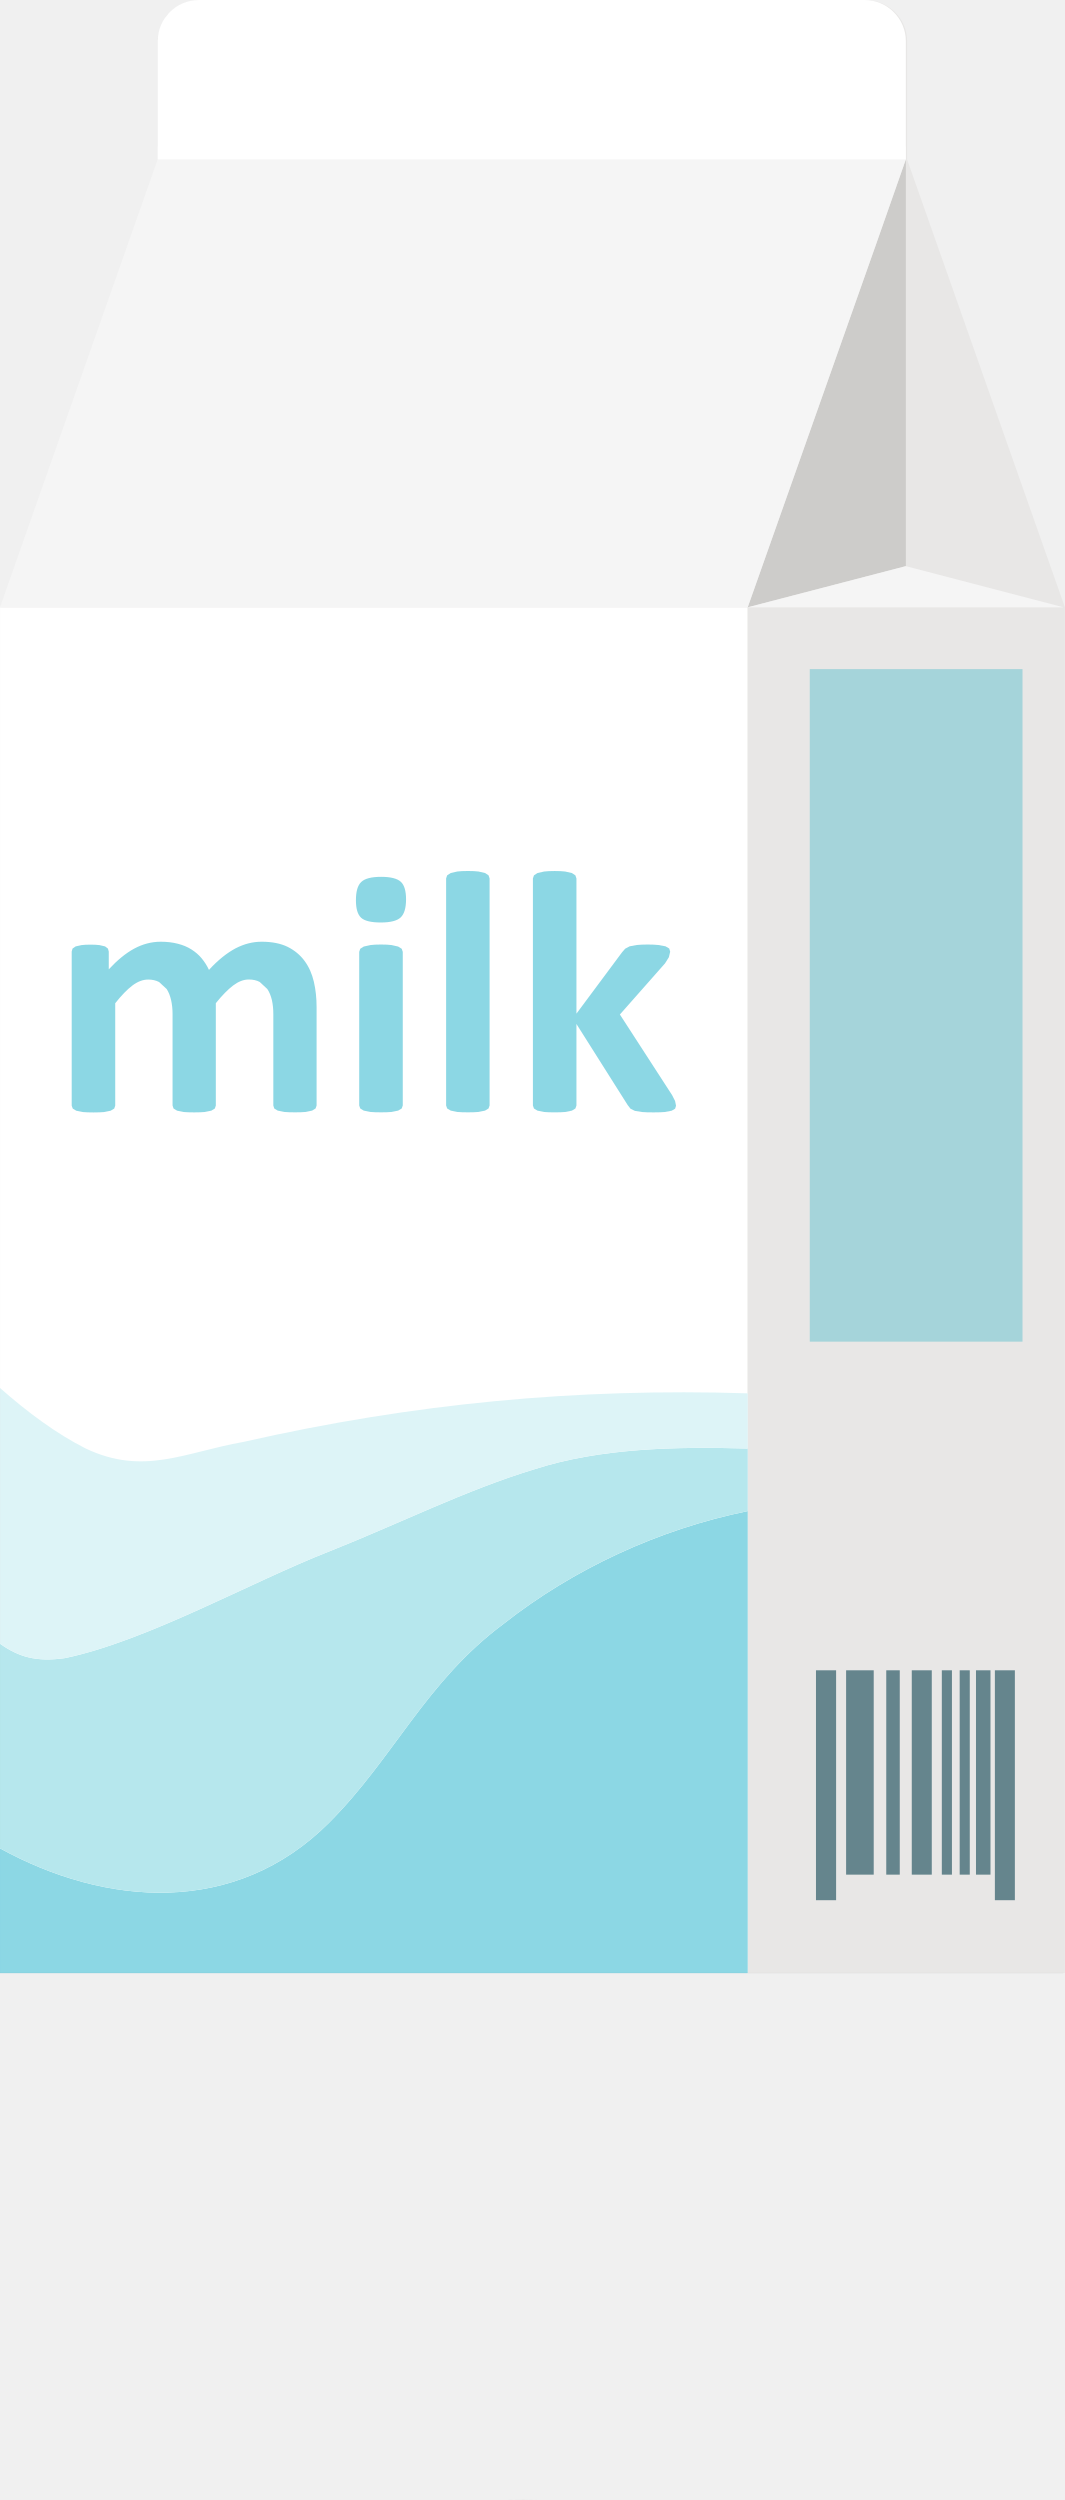
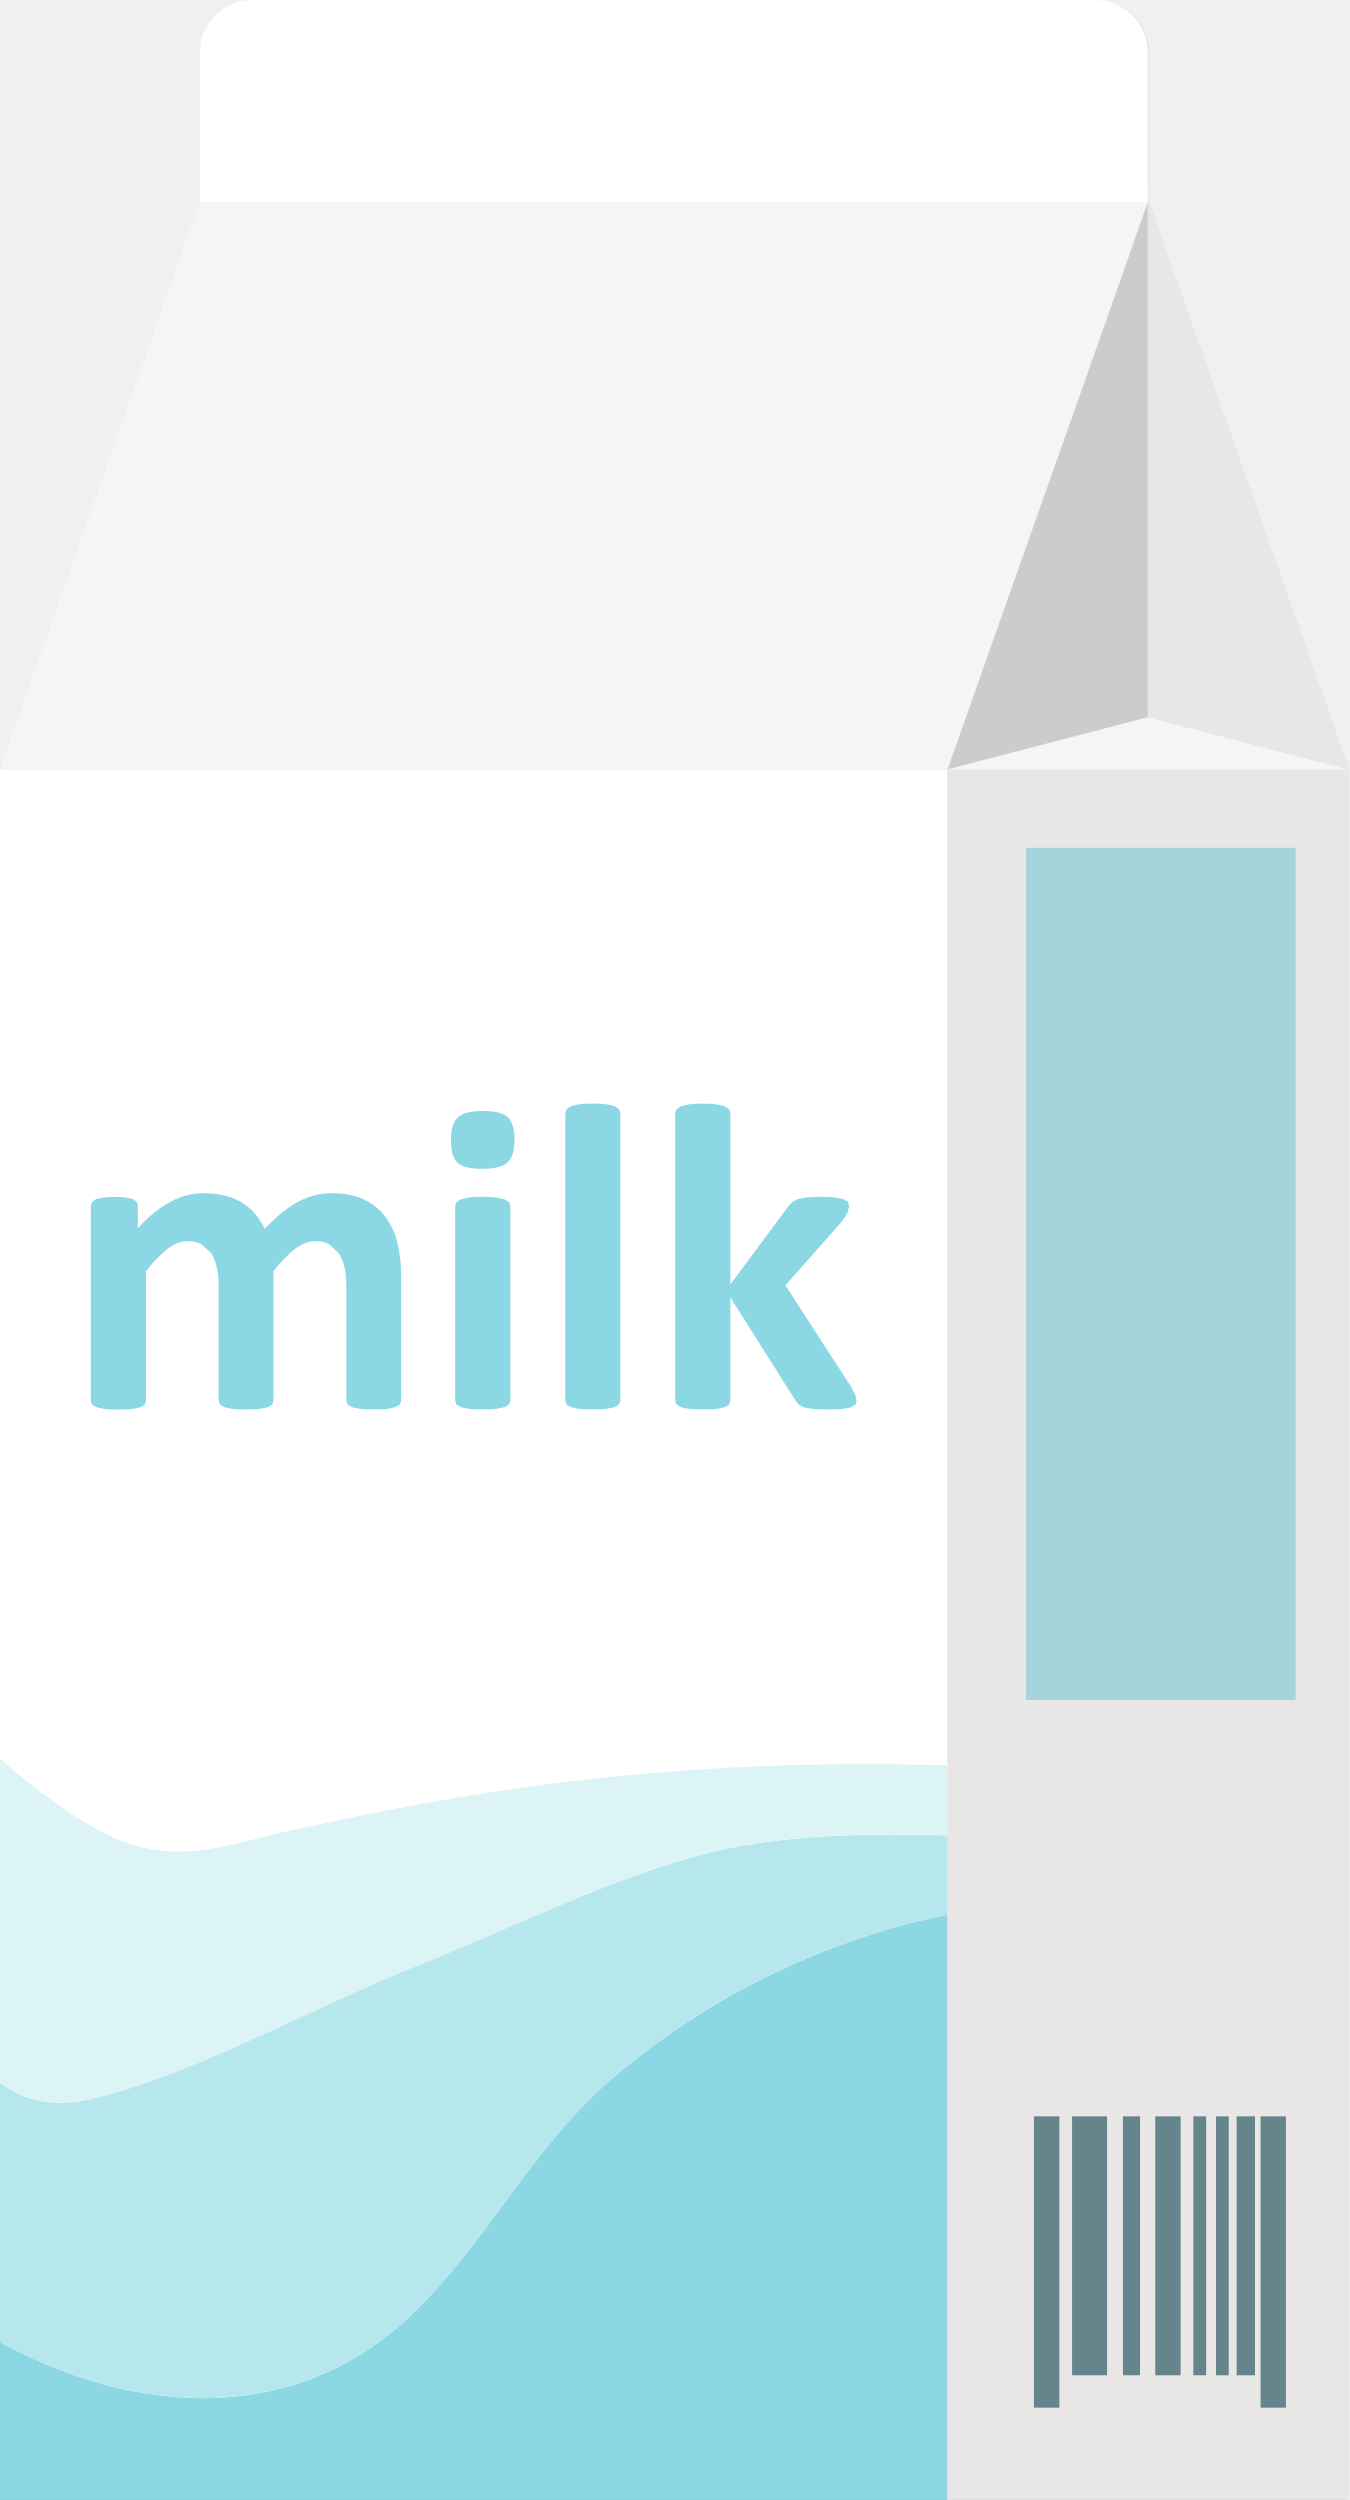
- <svg xmlns="http://www.w3.org/2000/svg" width="39.576" height="92.918" id="svg4297" version="1.1">
+ <svg xmlns="http://www.w3.org/2000/svg" width="39.576" height="73.334" id="svg4297" version="1.1">
  <defs id="defs4299" />
  <g id="layer1" transform="translate(47.76371,-564.0227)">
    <path id="path526" style="fill:#e8e7e6;fill-opacity:1;fill-rule:nonzero;stroke:none" d="m -8.187,586.59 0,50.763 -39.537,0 0,-50.763 5.862,-16.637 0,-4.4 c 0,-0.838 0.688,-1.525 1.538,-1.525 l 24.738,0 c 0.85,0 1.538,0.688 1.538,1.525 l 0,4.4 5.862,16.637" />
    <path id="path528" style="fill:#ffffff;fill-opacity:1;fill-rule:nonzero;stroke:none" d="m -47.764,637.356 27.79,0 0,-50.761 -27.79,0 0,50.761 z" />
    <path id="path530" style="fill:#e8e7e6;fill-opacity:1;fill-rule:nonzero;stroke:none" d="m -19.974,637.356 11.74,0 0,-50.761 -11.74,0 0,50.761 z" />
    <path id="path532" style="fill:#e8e7e6;fill-opacity:1;fill-rule:nonzero;stroke:none" d="m -8.234,586.595 -5.862,-1.53 0,-15.119 5.862,16.649" />
    <path id="path534" style="fill:#cdccca;fill-opacity:1;fill-rule:nonzero;stroke:none" d="m -14.096,569.946 0,15.119 -5.878,1.53 4.793,-13.557 1.085,-3.091" />
    <path id="path536" style="fill:#f5f5f5;fill-opacity:1;fill-rule:nonzero;stroke:none" d="m -8.234,586.595 -11.74,0 5.878,-1.53 5.862,1.53" />
    <path id="path538" style="fill:#f5f5f5;fill-opacity:1;fill-rule:nonzero;stroke:none" d="m -14.096,569.47 0,0.476 -1.085,3.091 -4.793,13.557 -27.79,0 5.861,-16.649 0,-0.476 27.806,0" />
    <path id="path540" style="fill:#ffffff;fill-opacity:1;fill-rule:nonzero;stroke:none" d="m -14.096,565.553 0,4.394 -27.806,0 0,-4.394 c 0,-0.84 0.688,-1.53 1.53,-1.53 l 24.746,0 c 0.841,0 1.53,0.69 1.53,1.53" />
    <path id="path542" style="fill:#8cd7e4;fill-opacity:1;fill-rule:nonzero;stroke:none" d="m -19.974,620.186 0,17.17 -27.79,0 0,-4.635 c 3.933,2.159 8.739,2.54 12.229,-0.951 2.431,-2.434 3.579,-5.234 6.504,-7.406 2.57,-2.02 5.739,-3.502 9.057,-4.178" />
    <path id="path544" style="fill:#b6e7ed;fill-opacity:1;fill-rule:nonzero;stroke:none" d="m -19.974,617.86 0,2.326 c -3.319,0.675 -6.487,2.158 -9.057,4.178 -2.925,2.172 -4.072,4.973 -6.504,7.406 -3.49,3.491 -8.296,3.11 -12.229,0.951 l 0,-7.606 c 0.689,0.489 1.347,0.689 2.417,0.535 3.06,-0.642 6.886,-2.817 9.811,-3.962 2.555,-1.012 5.11,-2.296 7.651,-3.062 2.433,-0.781 5.204,-0.841 7.91,-0.765" />
    <path id="path546" style="fill:#ddf4f7;fill-opacity:1;fill-rule:nonzero;stroke:none" d="m -19.974,615.81 0,2.05 c -2.706,-0.076 -5.478,-0.016 -7.91,0.765 -2.541,0.766 -5.096,2.05 -7.651,3.062 -2.925,1.145 -6.751,3.32 -9.811,3.962 -1.07,0.154 -1.729,-0.046 -2.417,-0.535 l 0,-9.504 c 1.024,0.904 2.096,1.7 3.184,2.249 2.158,1.026 3.689,0.139 5.861,-0.244 6.335,-1.439 12.411,-2.005 18.745,-1.806" />
    <path id="path548" style="fill:#a5d4da;fill-opacity:1;fill-rule:nonzero;stroke:none" d="m -17.667,613.888 7.907,0 0,-24.996 -7.907,0 0,24.996 z" />
    <path id="path550" style="fill:#65858d;fill-opacity:1;fill-rule:nonzero;stroke:none" d="m -17.436,634.648 0.748,0 0,-8.545 -0.748,0 0,8.545 z" />
    <path id="path552" style="fill:#65858d;fill-opacity:1;fill-rule:nonzero;stroke:none" d="m -16.316,633.698 1.026,0 0,-7.595 -1.026,0 0,7.595 z" />
    <path id="path554" style="fill:#65858d;fill-opacity:1;fill-rule:nonzero;stroke:none" d="m -14.824,633.698 0.502,0 0,-7.595 -0.502,0 0,7.595 z" />
    <path id="path556" style="fill:#65858d;fill-opacity:1;fill-rule:nonzero;stroke:none" d="m -13.876,633.698 0.744,0 0,-7.595 -0.744,0 0,7.595 z" />
    <path id="path558" style="fill:#65858d;fill-opacity:1;fill-rule:nonzero;stroke:none" d="m -12.759,633.698 0.376,0 0,-7.595 -0.376,0 0,7.595 z" />
    <path id="path560" style="fill:#65858d;fill-opacity:1;fill-rule:nonzero;stroke:none" d="m -12.095,633.698 0.375,0 0,-7.595 -0.375,0 0,7.595 z" />
    <path id="path562" style="fill:#65858d;fill-opacity:1;fill-rule:nonzero;stroke:none" d="m -11.489,633.698 0.539,0 0,-7.595 -0.539,0 0,7.595 z" />
    <path id="path564" style="fill:#65858d;fill-opacity:1;fill-rule:nonzero;stroke:none" d="m -10.787,634.648 0.743,0 0,-8.545 -0.743,0 0,8.545 z" />
    <path id="path566" style="fill:#8cd7e4;fill-opacity:1;fill-rule:nonzero;stroke:none" d="m -35.996,605.111 -0.039,0.111 -0.128,0.079 -0.242,0.05 c -0.102,0.009 -0.235,0.014 -0.394,0.014 -0.163,0 -0.292,-0.005 -0.396,-0.014 l -0.247,-0.05 -0.129,-0.079 -0.034,-0.111 0,-3.396 c 0,-0.193 -0.018,-0.367 -0.054,-0.527 -0.039,-0.158 -0.092,-0.292 -0.17,-0.407 l -0.281,-0.261 c -0.113,-0.062 -0.249,-0.092 -0.407,-0.092 -0.194,0 -0.386,0.075 -0.584,0.224 -0.196,0.15 -0.41,0.369 -0.641,0.655 l 0,3.806 -0.037,0.111 -0.13,0.079 -0.25,0.05 c -0.102,0.009 -0.231,0.014 -0.385,0.014 -0.158,0 -0.286,-0.005 -0.391,-0.014 l -0.247,-0.05 -0.131,-0.079 -0.037,-0.111 0,-3.396 c 0,-0.193 -0.019,-0.367 -0.055,-0.527 -0.037,-0.158 -0.09,-0.292 -0.163,-0.407 l -0.282,-0.261 c -0.12,-0.062 -0.251,-0.092 -0.405,-0.092 -0.199,0 -0.394,0.075 -0.591,0.224 -0.198,0.15 -0.406,0.369 -0.635,0.655 l 0,3.806 -0.037,0.111 -0.134,0.079 -0.245,0.05 c -0.105,0.009 -0.235,0.014 -0.393,0.014 -0.159,0 -0.289,-0.005 -0.39,-0.014 l -0.249,-0.05 -0.131,-0.079 -0.039,-0.111 0,-5.725 0.031,-0.111 0.116,-0.081 0.216,-0.048 c 0.086,-0.011 0.198,-0.018 0.33,-0.018 0.136,0 0.249,0.006 0.341,0.018 l 0.207,0.048 0.106,0.081 0.031,0.111 0,0.661 c 0.318,-0.344 0.632,-0.601 0.946,-0.771 0.316,-0.17 0.644,-0.256 0.986,-0.256 0.235,0 0.446,0.026 0.634,0.075 0.19,0.048 0.357,0.117 0.505,0.211 0.146,0.094 0.275,0.201 0.38,0.33 0.107,0.129 0.199,0.271 0.273,0.431 0.168,-0.185 0.338,-0.343 0.501,-0.475 0.165,-0.133 0.328,-0.24 0.487,-0.326 0.16,-0.081 0.32,-0.145 0.481,-0.185 0.16,-0.041 0.324,-0.061 0.491,-0.061 0.383,0 0.703,0.064 0.963,0.19 0.261,0.131 0.47,0.305 0.631,0.525 0.163,0.22 0.276,0.479 0.345,0.774 0.068,0.296 0.101,0.608 0.101,0.938 l 0,3.665" />
    <path id="path568" style="fill:#8cd7e4;fill-opacity:1;fill-rule:nonzero;stroke:none" d="m -32.794,605.111 -0.039,0.111 -0.133,0.079 -0.245,0.05 c -0.104,0.009 -0.235,0.014 -0.391,0.014 -0.16,0 -0.291,-0.005 -0.393,-0.014 l -0.249,-0.05 -0.13,-0.079 -0.039,-0.111 0,-5.711 0.039,-0.114 0.13,-0.083 0.249,-0.055 c 0.101,-0.014 0.233,-0.02 0.393,-0.02 0.156,0 0.287,0.006 0.391,0.02 l 0.245,0.055 0.133,0.083 0.039,0.114 0,5.711 z m 0.122,-7.664 c 0,0.326 -0.068,0.55 -0.2,0.674 -0.133,0.125 -0.379,0.188 -0.738,0.188 -0.364,0 -0.609,-0.06 -0.735,-0.179 -0.128,-0.121 -0.19,-0.335 -0.19,-0.649 0,-0.328 0.066,-0.552 0.196,-0.676 0.13,-0.128 0.378,-0.193 0.743,-0.193 0.357,0 0.603,0.065 0.731,0.186 0.129,0.119 0.193,0.338 0.193,0.649" />
    <path id="path570" style="fill:#8cd7e4;fill-opacity:1;fill-rule:nonzero;stroke:none" d="m -29.567,605.111 -0.039,0.111 -0.131,0.079 -0.246,0.05 c -0.102,0.009 -0.233,0.014 -0.39,0.014 -0.159,0 -0.29,-0.005 -0.394,-0.014 l -0.244,-0.05 -0.133,-0.079 -0.039,-0.111 0,-8.44 0.039,-0.115 0.133,-0.086 0.244,-0.056 c 0.104,-0.013 0.235,-0.019 0.394,-0.019 0.158,0 0.287,0.006 0.39,0.019 l 0.246,0.056 0.131,0.086 0.039,0.115 0,8.44" />
    <path id="path572" style="fill:#8cd7e4;fill-opacity:1;fill-rule:nonzero;stroke:none" d="m -22.637,605.118 -0.035,0.113 -0.128,0.074 -0.255,0.048 c -0.105,0.009 -0.244,0.014 -0.417,0.014 -0.174,0 -0.315,-0.003 -0.424,-0.013 l -0.27,-0.043 -0.163,-0.08 -0.105,-0.135 -1.905,-3.015 0,3.031 -0.039,0.111 -0.13,0.079 -0.249,0.05 c -0.102,0.009 -0.234,0.014 -0.39,0.014 -0.159,0 -0.29,-0.005 -0.394,-0.014 l -0.246,-0.05 -0.131,-0.079 -0.039,-0.111 0,-8.44 0.039,-0.115 0.131,-0.086 0.246,-0.056 c 0.104,-0.013 0.235,-0.019 0.394,-0.019 0.156,0 0.287,0.006 0.39,0.019 l 0.249,0.056 0.13,0.086 0.039,0.115 0,5.025 1.695,-2.28 0.115,-0.133 0.169,-0.09 0.264,-0.048 c 0.106,-0.011 0.239,-0.018 0.401,-0.018 0.156,0 0.291,0.006 0.4,0.018 l 0.265,0.048 0.139,0.081 0.036,0.119 -0.048,0.205 -0.144,0.23 -1.677,1.9 1.94,2.996 0.111,0.219 0.035,0.174" />
-     <path id="path574" style="fill:#d1d1cf;fill-opacity:1;fill-rule:nonzero;stroke:none" d="m -28.925,656.94 0,0 c 0.374,0 0.751,-0.004 1.125,-0.011 -0.375,0.011 -0.749,0.011 -1.125,0.011" />
    <path id="path578" style="fill:#d1d1cf;fill-opacity:1;fill-rule:nonzero;stroke:none" d="m -47.764,637.356 0,-50.761 10e-4,0 0,29.017 c -10e-4,0 -10e-4,0 -10e-4,-10e-4 l 0,21.745 m 10e-4,-12.24 c -10e-4,-10e-4 -10e-4,-10e-4 -10e-4,-10e-4 0,0 0,0 10e-4,10e-4 l 0,0" />
    <path id="path580" style="fill:#bab9b8;fill-opacity:1;fill-rule:nonzero;stroke:none" d="m -19.974,637.356 11.74,0 0,-0.004 -11.74,0 0,0.004 z" />
    <path id="path582" style="fill:#c5c4c2;fill-opacity:1;fill-rule:nonzero;stroke:none" d="m -47.762,586.595 -10e-4,0 10e-4,-0.004 0,0.004" />
    <path id="path584" style="fill:#d1d1cf;fill-opacity:1;fill-rule:nonzero;stroke:none" d="m -41.902,569.944 0,-4.391 c 0,-0.126 0.015,-0.247 0.044,-0.365 -0.028,0.117 -0.043,0.239 -0.043,0.366 l 0,4.386 -10e-4,0.004 m 0.274,-5.263 c 0.026,-0.037 0.055,-0.075 0.085,-0.11 l 0.019,-0.019 c -0.037,0.041 -0.071,0.084 -0.104,0.129" />
    <path id="path586" style="fill:#6dacb8;fill-opacity:1;fill-rule:nonzero;stroke:none" d="m -19.974,637.356 -27.79,0 0,-4.635 c 0,0 0,0 10e-4,0 l 0,4.631 27.789,0 0,0.004" />
    <path id="path588" style="fill:#91bcc0;fill-opacity:1;fill-rule:nonzero;stroke:none" d="m -47.762,632.721 c -10e-4,0 -10e-4,0 -10e-4,0 l 0,-7.606 c 0,0 0,0 10e-4,10e-4 l 0,7.605" />
    <path id="path590" style="fill:#b1c7c8;fill-opacity:1;fill-rule:nonzero;stroke:none" d="m -47.762,625.116 c -10e-4,-0.001 -10e-4,-0.001 -10e-4,-0.001 l 0,-9.504 c 0,10e-4 0,10e-4 10e-4,10e-4 l 0,9.504" />
  </g>
</svg>
